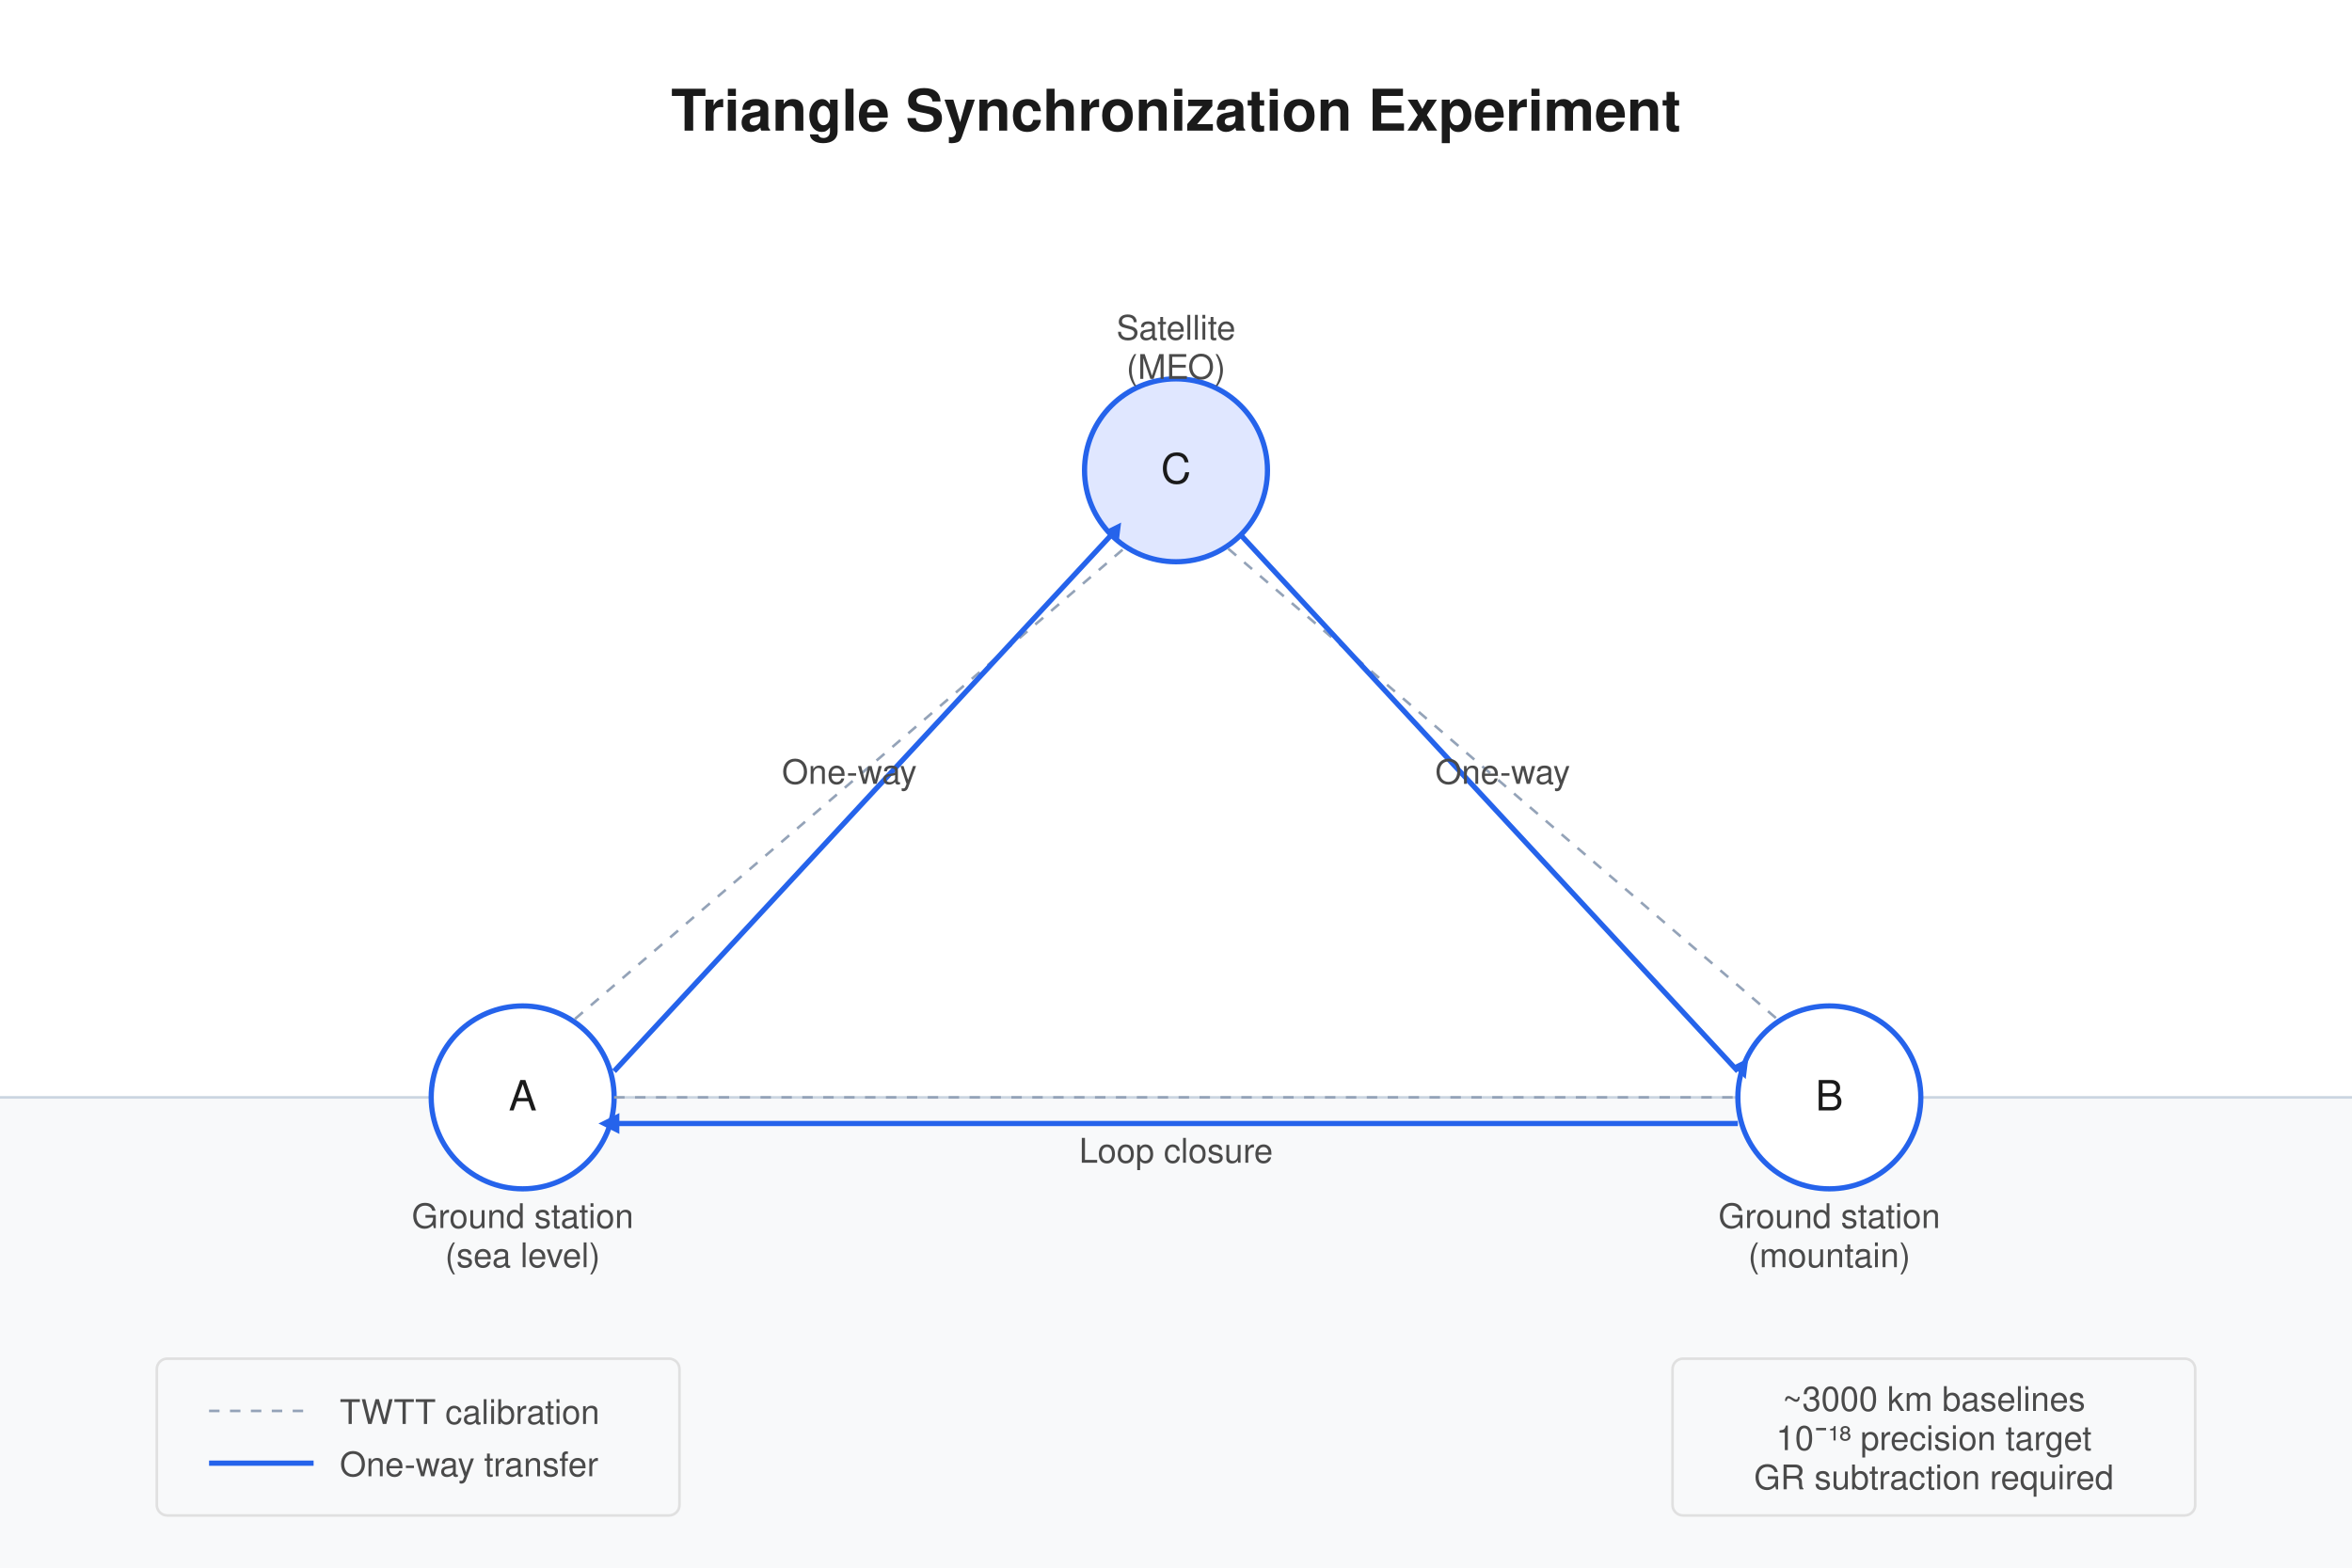
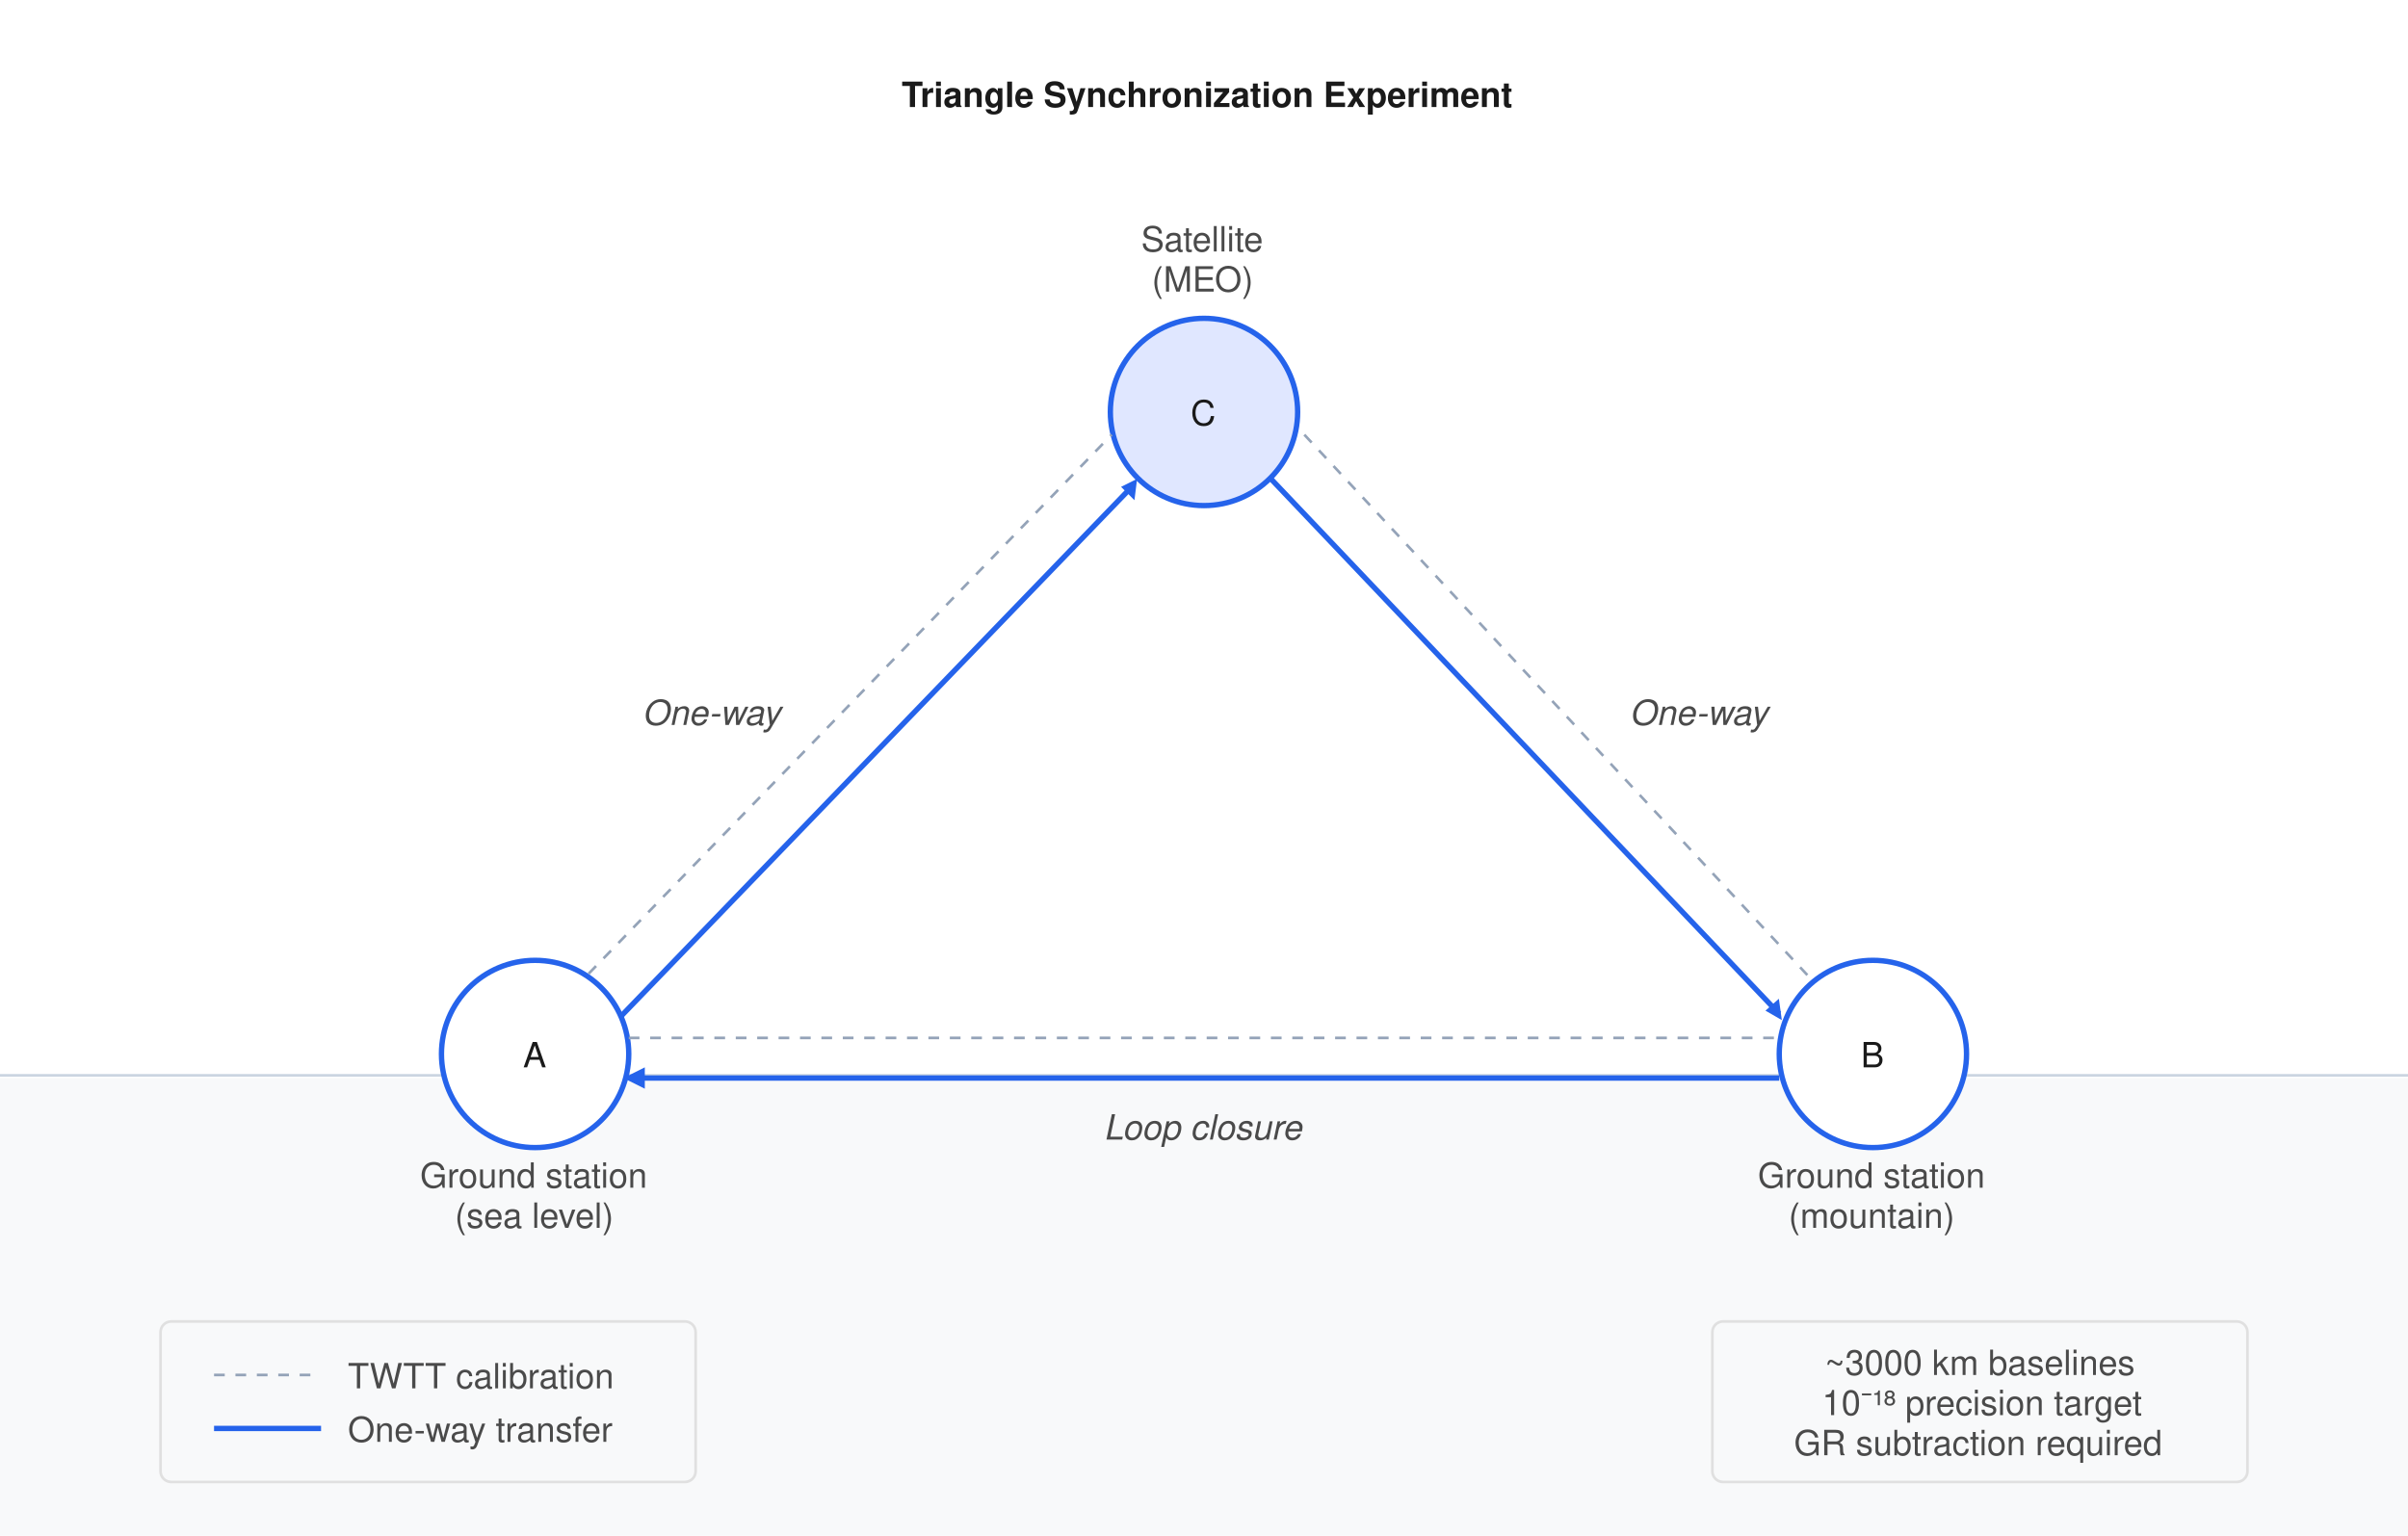
- <svg xmlns="http://www.w3.org/2000/svg" width="900" height="600" viewBox="0 0 900 600">
-   <defs>
-     <style>
-       .title { font: 600 22px -apple-system, BlinkMacSystemFont, 'Segoe UI', Helvetica, Arial, sans-serif; fill: #1a1a1a; }
-       .heading { font: 500 16px -apple-system, BlinkMacSystemFont, 'Segoe UI', Helvetica, Arial, sans-serif; fill: #1a1a1a; }
-       .body { font: 400 13px -apple-system, BlinkMacSystemFont, 'Segoe UI', Helvetica, Arial, sans-serif; fill: #4a4a4a; }
-       .station { fill: #ffffff; stroke: #2563eb; stroke-width: 2; }
-       .ground { fill: #f8f9fa; }
-       .satellite { fill: #e0e7ff; }
-       .link { stroke: #6b7280; stroke-width: 1.5; fill: none; }
-       .one-way { stroke: #2563eb; stroke-width: 2; fill: none; }
-       .arrow-head { fill: #2563eb; }
-       .calibration { stroke: #94a3b8; stroke-width: 1; stroke-dasharray: 4 4; fill: none; }
-     </style>
-   </defs>
-   <rect width="900" height="600" fill="#ffffff" />
-   <text x="450" y="50" class="title" text-anchor="middle">Triangle Synchronization Experiment</text>
-   <rect x="0" y="420" width="900" height="180" class="ground" />
-   <line x1="0" y1="420" x2="900" y2="420" stroke="#cbd5e1" stroke-width="1" />
-   <circle cx="200" cy="420" r="35" class="station" />
-   <text x="200" y="425" class="heading" text-anchor="middle">A</text>
-   <text x="200" y="470" class="body" text-anchor="middle">Ground station</text>
-   <text x="200" y="485" class="body" text-anchor="middle">(sea level)</text>
-   <circle cx="700" cy="420" r="35" class="station" />
-   <text x="700" y="425" class="heading" text-anchor="middle">B</text>
-   <text x="700" y="470" class="body" text-anchor="middle">Ground station</text>
-   <text x="700" y="485" class="body" text-anchor="middle">(mountain)</text>
-   <circle cx="450" cy="180" r="35" class="station satellite" />
-   <text x="450" y="185" class="heading" text-anchor="middle">C</text>
-   <text x="450" y="130" class="body" text-anchor="middle">Satellite</text>
-   <text x="450" y="145" class="body" text-anchor="middle">(MEO)</text>
-   <line x1="235" y1="420" x2="665" y2="420" class="calibration" />
-   <line x1="220" y1="390" x2="430" y2="210" class="calibration" />
-   <line x1="470" y1="210" x2="680" y2="390" class="calibration" />
-   <path d="M 235 410 L 425 205" class="one-way" />
-   <polygon points="423,203 428,208 429,200" class="arrow-head" />
-   <path d="M 475 205 L 665 410" class="one-way" />
-   <polygon points="663,408 668,413 669,405" class="arrow-head" />
-   <path d="M 665 430 L 235 430" class="one-way" />
-   <polygon points="237,426 229,430 237,434" class="arrow-head" />
-   <text x="325" y="300" class="body" text-anchor="middle">One-way</text>
-   <text x="575" y="300" class="body" text-anchor="middle">One-way</text>
-   <text x="450" y="445" class="body" text-anchor="middle">Loop closure</text>
-   <rect x="60" y="520" width="200" height="60" rx="4" fill="#f8f9fa" stroke="#e0e0e0" />
-   <line x1="80" y1="540" x2="120" y2="540" class="calibration" />
-   <text x="130" y="545" class="body">TWTT calibration</text>
-   <line x1="80" y1="560" x2="120" y2="560" class="one-way" />
-   <text x="130" y="565" class="body">One-way transfer</text>
-   <rect x="640" y="520" width="200" height="60" rx="4" fill="#f8f9fa" stroke="#e0e0e0" />
-   <text x="740" y="540" class="body" text-anchor="middle">~3000 km baselines</text>
-   <text x="740" y="555" class="body" text-anchor="middle">10⁻¹⁸ precision target</text>
-   <text x="740" y="570" class="body" text-anchor="middle">GR subtraction required</text>
+ <svg xmlns="http://www.w3.org/2000/svg" width="900px" height="574px" viewBox="0 0 900 574" version="1.1">
+   <g id="fig3_sensitivity" stroke="none" stroke-width="1" fill="none" fill-rule="evenodd">
+     <rect fill="#FFFFFF" x="0" y="0" width="900" height="574" />
+     <g transform="translate(0, -26)">
+       <rect id="Rectangle" fill="#FFFFFF" fill-rule="nonzero" x="0" y="0" width="900" height="600" />
+       <text id="Triangle-Synchronization-Experiment" fill="#1A1A1A" fill-rule="nonzero" font-family="Helvetica-Bold, Helvetica" font-size="13" font-weight="bold">
+         <tspan x="337" y="66">Triangle Synchronization Experiment</tspan>
+       </text>
+       <rect id="Rectangle" fill="#F8F9FA" fill-rule="nonzero" x="0" y="429" width="900" height="171" />
+       <line x1="0" y1="428" x2="900" y2="428" id="Path" stroke="#CBD5E1" fill="#000000" fill-rule="nonzero" />
+       <circle id="Oval" stroke="#2563EB" stroke-width="2" fill="#FFFFFF" fill-rule="nonzero" cx="200" cy="420" r="35" />
+       <text id="A" fill="#1A1A1A" fill-rule="nonzero" font-family="Helvetica" font-size="13" font-weight="normal">
+         <tspan x="195.5" y="425">A</tspan>
+       </text>
+       <text id="Ground-station" fill="#4A4A4A" fill-rule="nonzero" font-family="Helvetica" font-size="13" font-weight="normal">
+         <tspan x="157" y="470">Ground station</tspan>
+       </text>
+       <text id="(sea-level)" fill="#4A4A4A" fill-rule="nonzero" font-family="Helvetica" font-size="13" font-weight="normal">
+         <tspan x="170" y="485">(sea level)</tspan>
+       </text>
+       <circle id="Oval" stroke="#2563EB" stroke-width="2" fill="#FFFFFF" fill-rule="nonzero" cx="700" cy="420" r="35" />
+       <text id="B" fill="#1A1A1A" fill-rule="nonzero" font-family="Helvetica" font-size="13" font-weight="normal">
+         <tspan x="695.5" y="425">B</tspan>
+       </text>
+       <text id="Ground-station" fill="#4A4A4A" fill-rule="nonzero" font-family="Helvetica" font-size="13" font-weight="normal">
+         <tspan x="657" y="470">Ground station</tspan>
+       </text>
+       <text id="(mountain)" fill="#4A4A4A" fill-rule="nonzero" font-family="Helvetica" font-size="13" font-weight="normal">
+         <tspan x="668.5" y="485">(mountain)</tspan>
+       </text>
+       <circle id="Oval" stroke="#2563EB" stroke-width="2" fill="#E0E7FF" fill-rule="nonzero" cx="450" cy="180" r="35" />
+       <text id="C" fill="#1A1A1A" fill-rule="nonzero" font-family="Helvetica" font-size="13" font-weight="normal">
+         <tspan x="445" y="185">C</tspan>
+       </text>
+       <text id="Satellite" fill="#4A4A4A" fill-rule="nonzero" font-family="Helvetica" font-size="13" font-weight="normal">
+         <tspan x="426.5" y="120">Satellite</tspan>
+       </text>
+       <text id="(MEO)" fill="#4A4A4A" fill-rule="nonzero" font-family="Helvetica" font-size="13" font-weight="normal">
+         <tspan x="430.5" y="135">(MEO)</tspan>
+       </text>
+       <line x1="235" y1="414" x2="665" y2="414" id="Path" stroke="#94A3B8" stroke-dasharray="4" />
+       <line x1="220" y1="390" x2="415.5" y2="188.5" id="Path" stroke="#94A3B8" stroke-dasharray="4" />
+       <line x1="487.5" y1="188.5" x2="675.5" y2="390.5" id="Path" stroke="#94A3B8" stroke-dasharray="4" />
+       <line x1="232" y1="406" x2="423" y2="208" id="Path" stroke="#2563EB" stroke-width="2" />
+       <polygon id="Path" fill="#2563EB" fill-rule="nonzero" points="419 208 424 213 425 205" />
+       <line x1="475" y1="205" x2="665" y2="405" id="Path" stroke="#2563EB" stroke-width="2" />
+       <polygon id="Path" fill="#2563EB" fill-rule="nonzero" transform="translate(663, 404) rotate(-15) translate(-663, -404)" points="660 403 665 408 666 400" />
+       <line x1="665" y1="429" x2="238" y2="429" id="Path" stroke="#2563EB" stroke-width="2" />
+       <polygon id="Path" fill="#2563EB" fill-rule="nonzero" points="241 425 233 429 241 433" />
+       <text id="One-way" fill="#4A4A4A" fill-rule="nonzero" font-family="Helvetica-Oblique, Helvetica" font-size="13" font-style="italic" font-weight="normal">
+         <tspan x="240" y="297">One-way</tspan>
+       </text>
+       <text id="One-way" fill="#4A4A4A" fill-rule="nonzero" font-family="Helvetica-Oblique, Helvetica" font-size="13" font-style="italic" font-weight="normal">
+         <tspan x="609" y="297">One-way</tspan>
+       </text>
+       <text id="Loop-closure" fill="#4A4A4A" fill-rule="nonzero" font-family="Helvetica-Oblique, Helvetica" font-size="13" font-style="italic" font-weight="normal">
+         <tspan x="412.5" y="452">Loop closure</tspan>
+       </text>
+       <rect id="Rectangle" stroke="#E0E0E0" fill="#F8F9FA" fill-rule="nonzero" x="60" y="520" width="200" height="60" rx="4" />
+       <line x1="80" y1="540" x2="120" y2="540" id="Path" stroke="#94A3B8" stroke-dasharray="4" />
+       <text id="TWTT-calibration" fill="#4A4A4A" fill-rule="nonzero" font-family="Helvetica" font-size="13" font-weight="normal">
+         <tspan x="130" y="545">TWTT calibration</tspan>
+       </text>
+       <line x1="80" y1="560" x2="120" y2="560" id="Path" stroke="#2563EB" stroke-width="2" />
+       <text id="One-way-transfer" fill="#4A4A4A" fill-rule="nonzero" font-family="Helvetica" font-size="13" font-weight="normal">
+         <tspan x="130" y="565">One-way transfer</tspan>
+       </text>
+       <rect id="Rectangle" stroke="#E0E0E0" fill="#F8F9FA" fill-rule="nonzero" x="640" y="520" width="200" height="60" rx="4" />
+       <text id="~3000-km-baselines" fill="#4A4A4A" fill-rule="nonzero" font-family="Helvetica" font-size="13" font-weight="normal">
+         <tspan x="682" y="540">~3000 km baselines</tspan>
+       </text>
+       <text id="10⁻¹⁸-precision-target" fill="#4A4A4A" fill-rule="nonzero" font-family="Helvetica" font-size="13" font-weight="normal">
+         <tspan x="681" y="555">10⁻¹⁸ precision target</tspan>
+       </text>
+       <text id="GR-subtraction-required" fill="#4A4A4A" fill-rule="nonzero" font-family="Helvetica" font-size="13" font-weight="normal">
+         <tspan x="670.5" y="570">GR subtraction required</tspan>
+       </text>
+     </g>
+   </g>
</svg>
